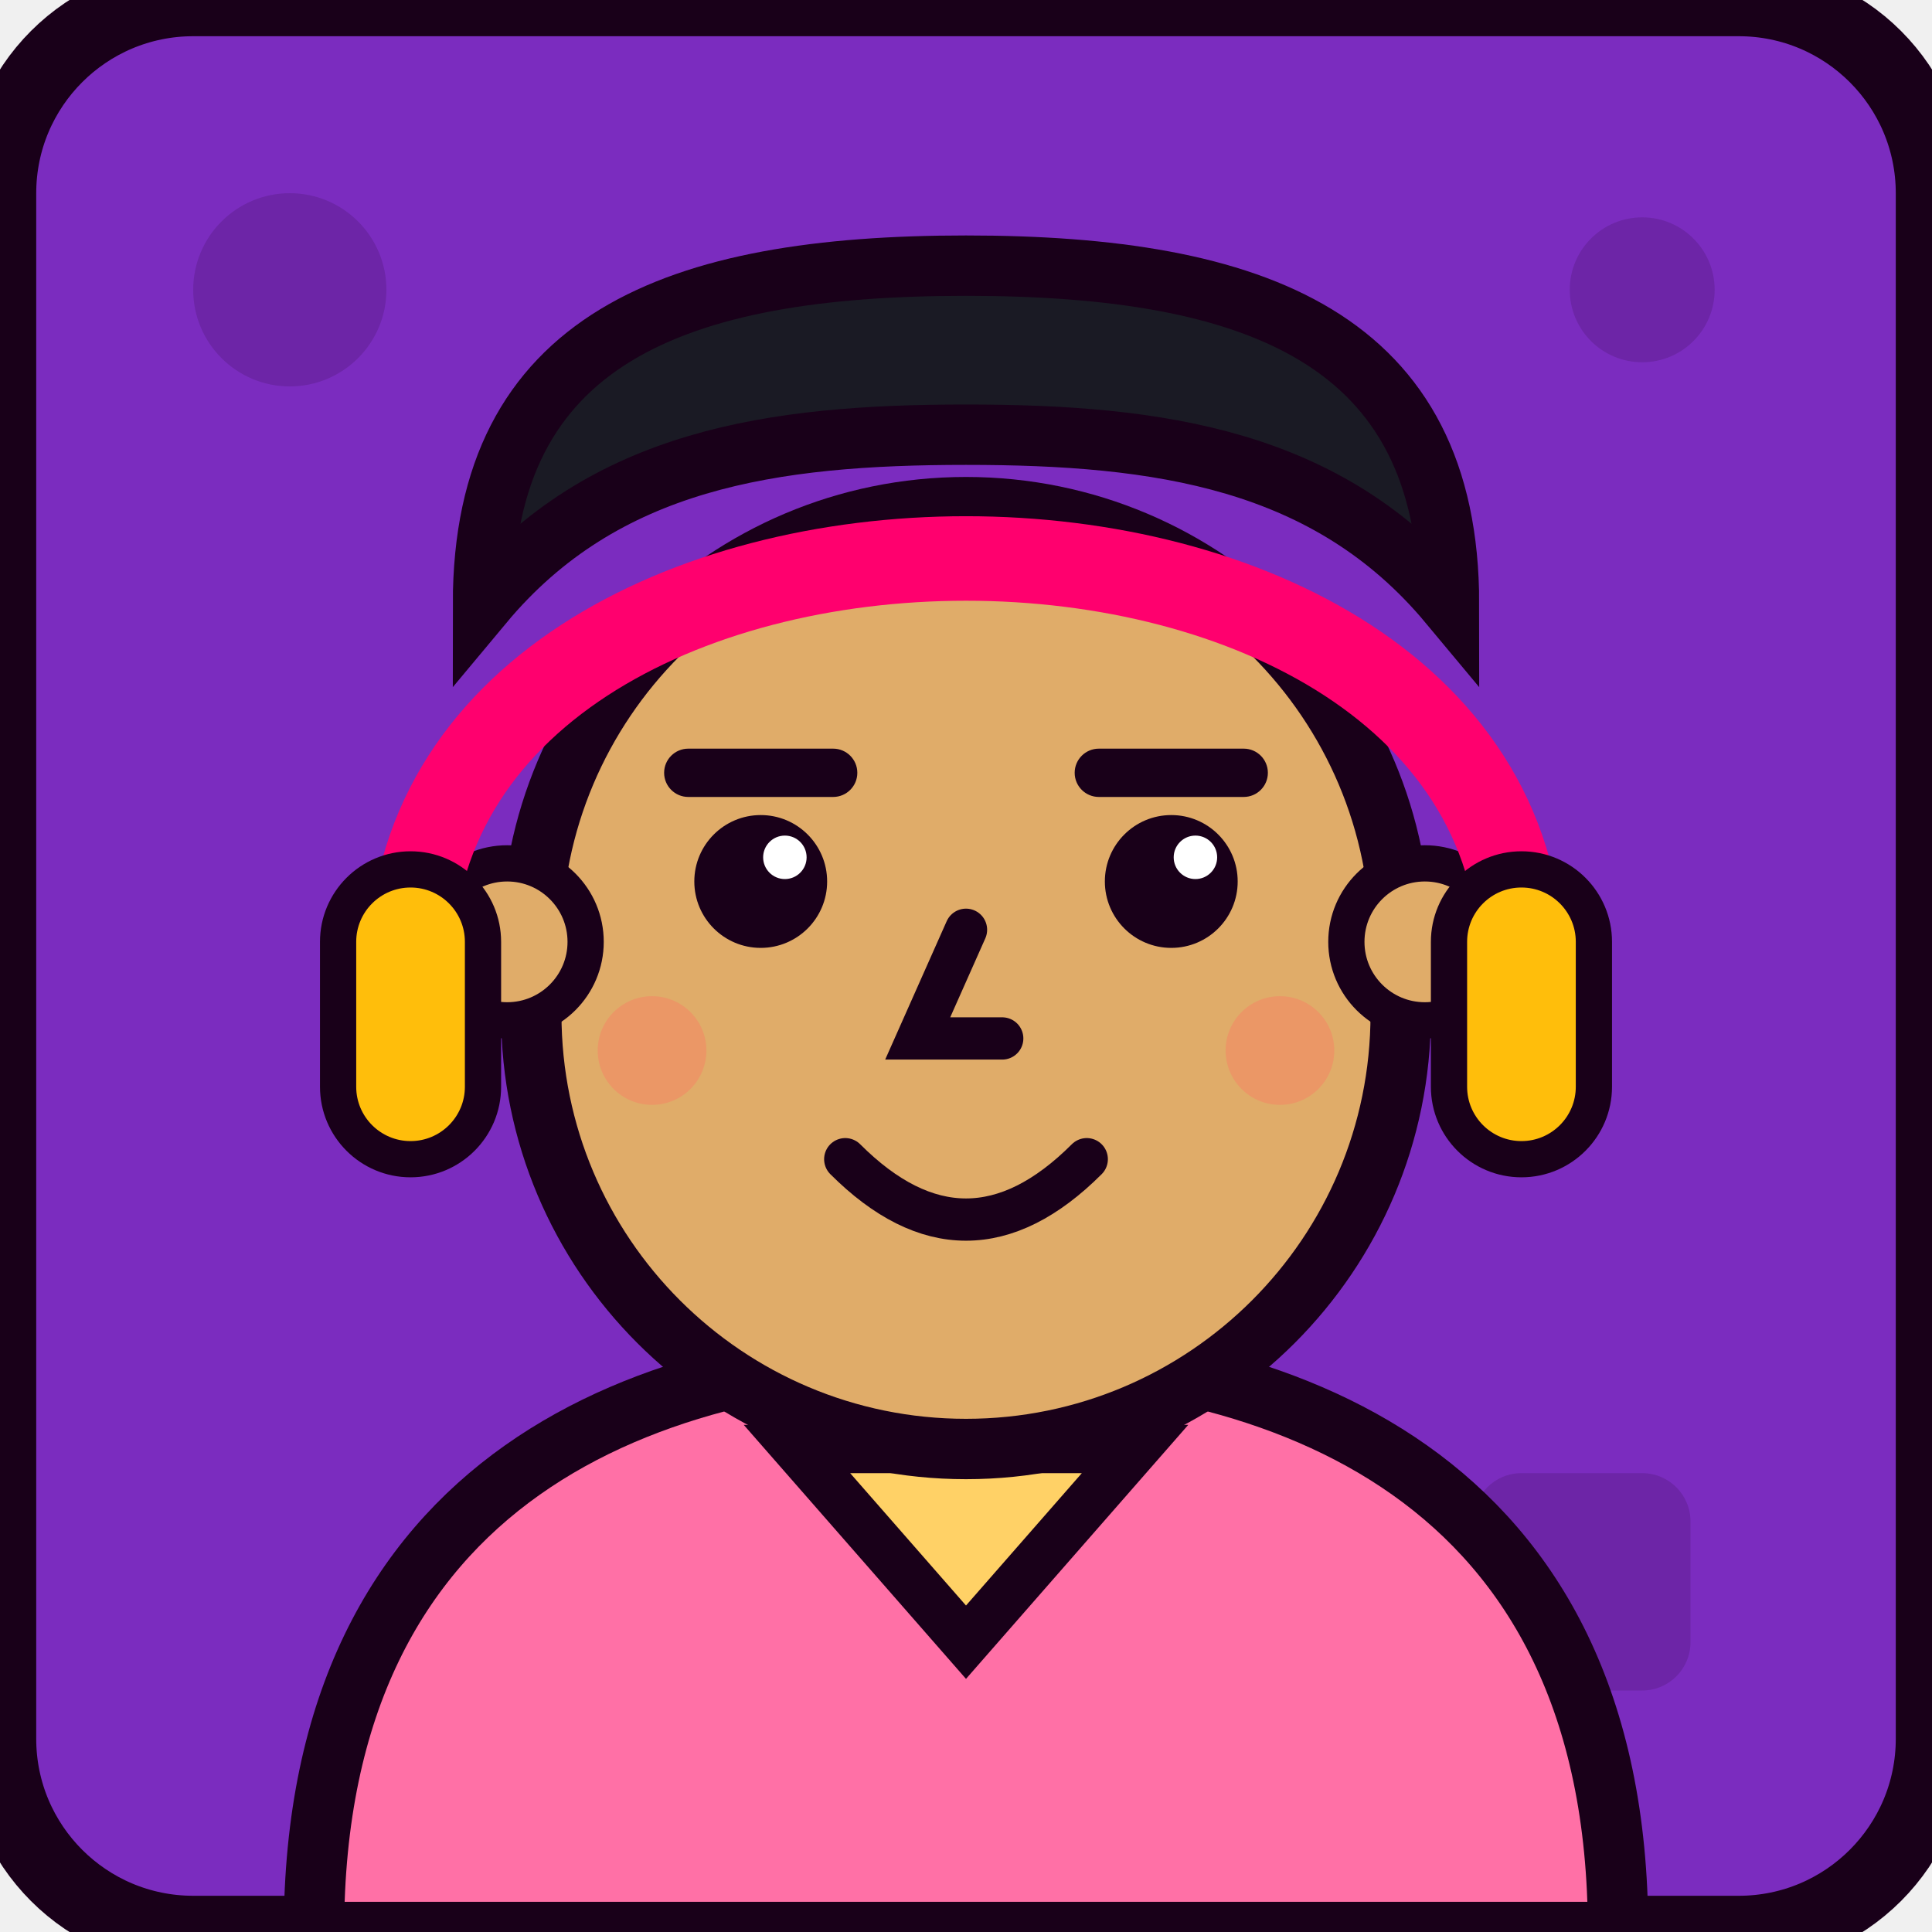
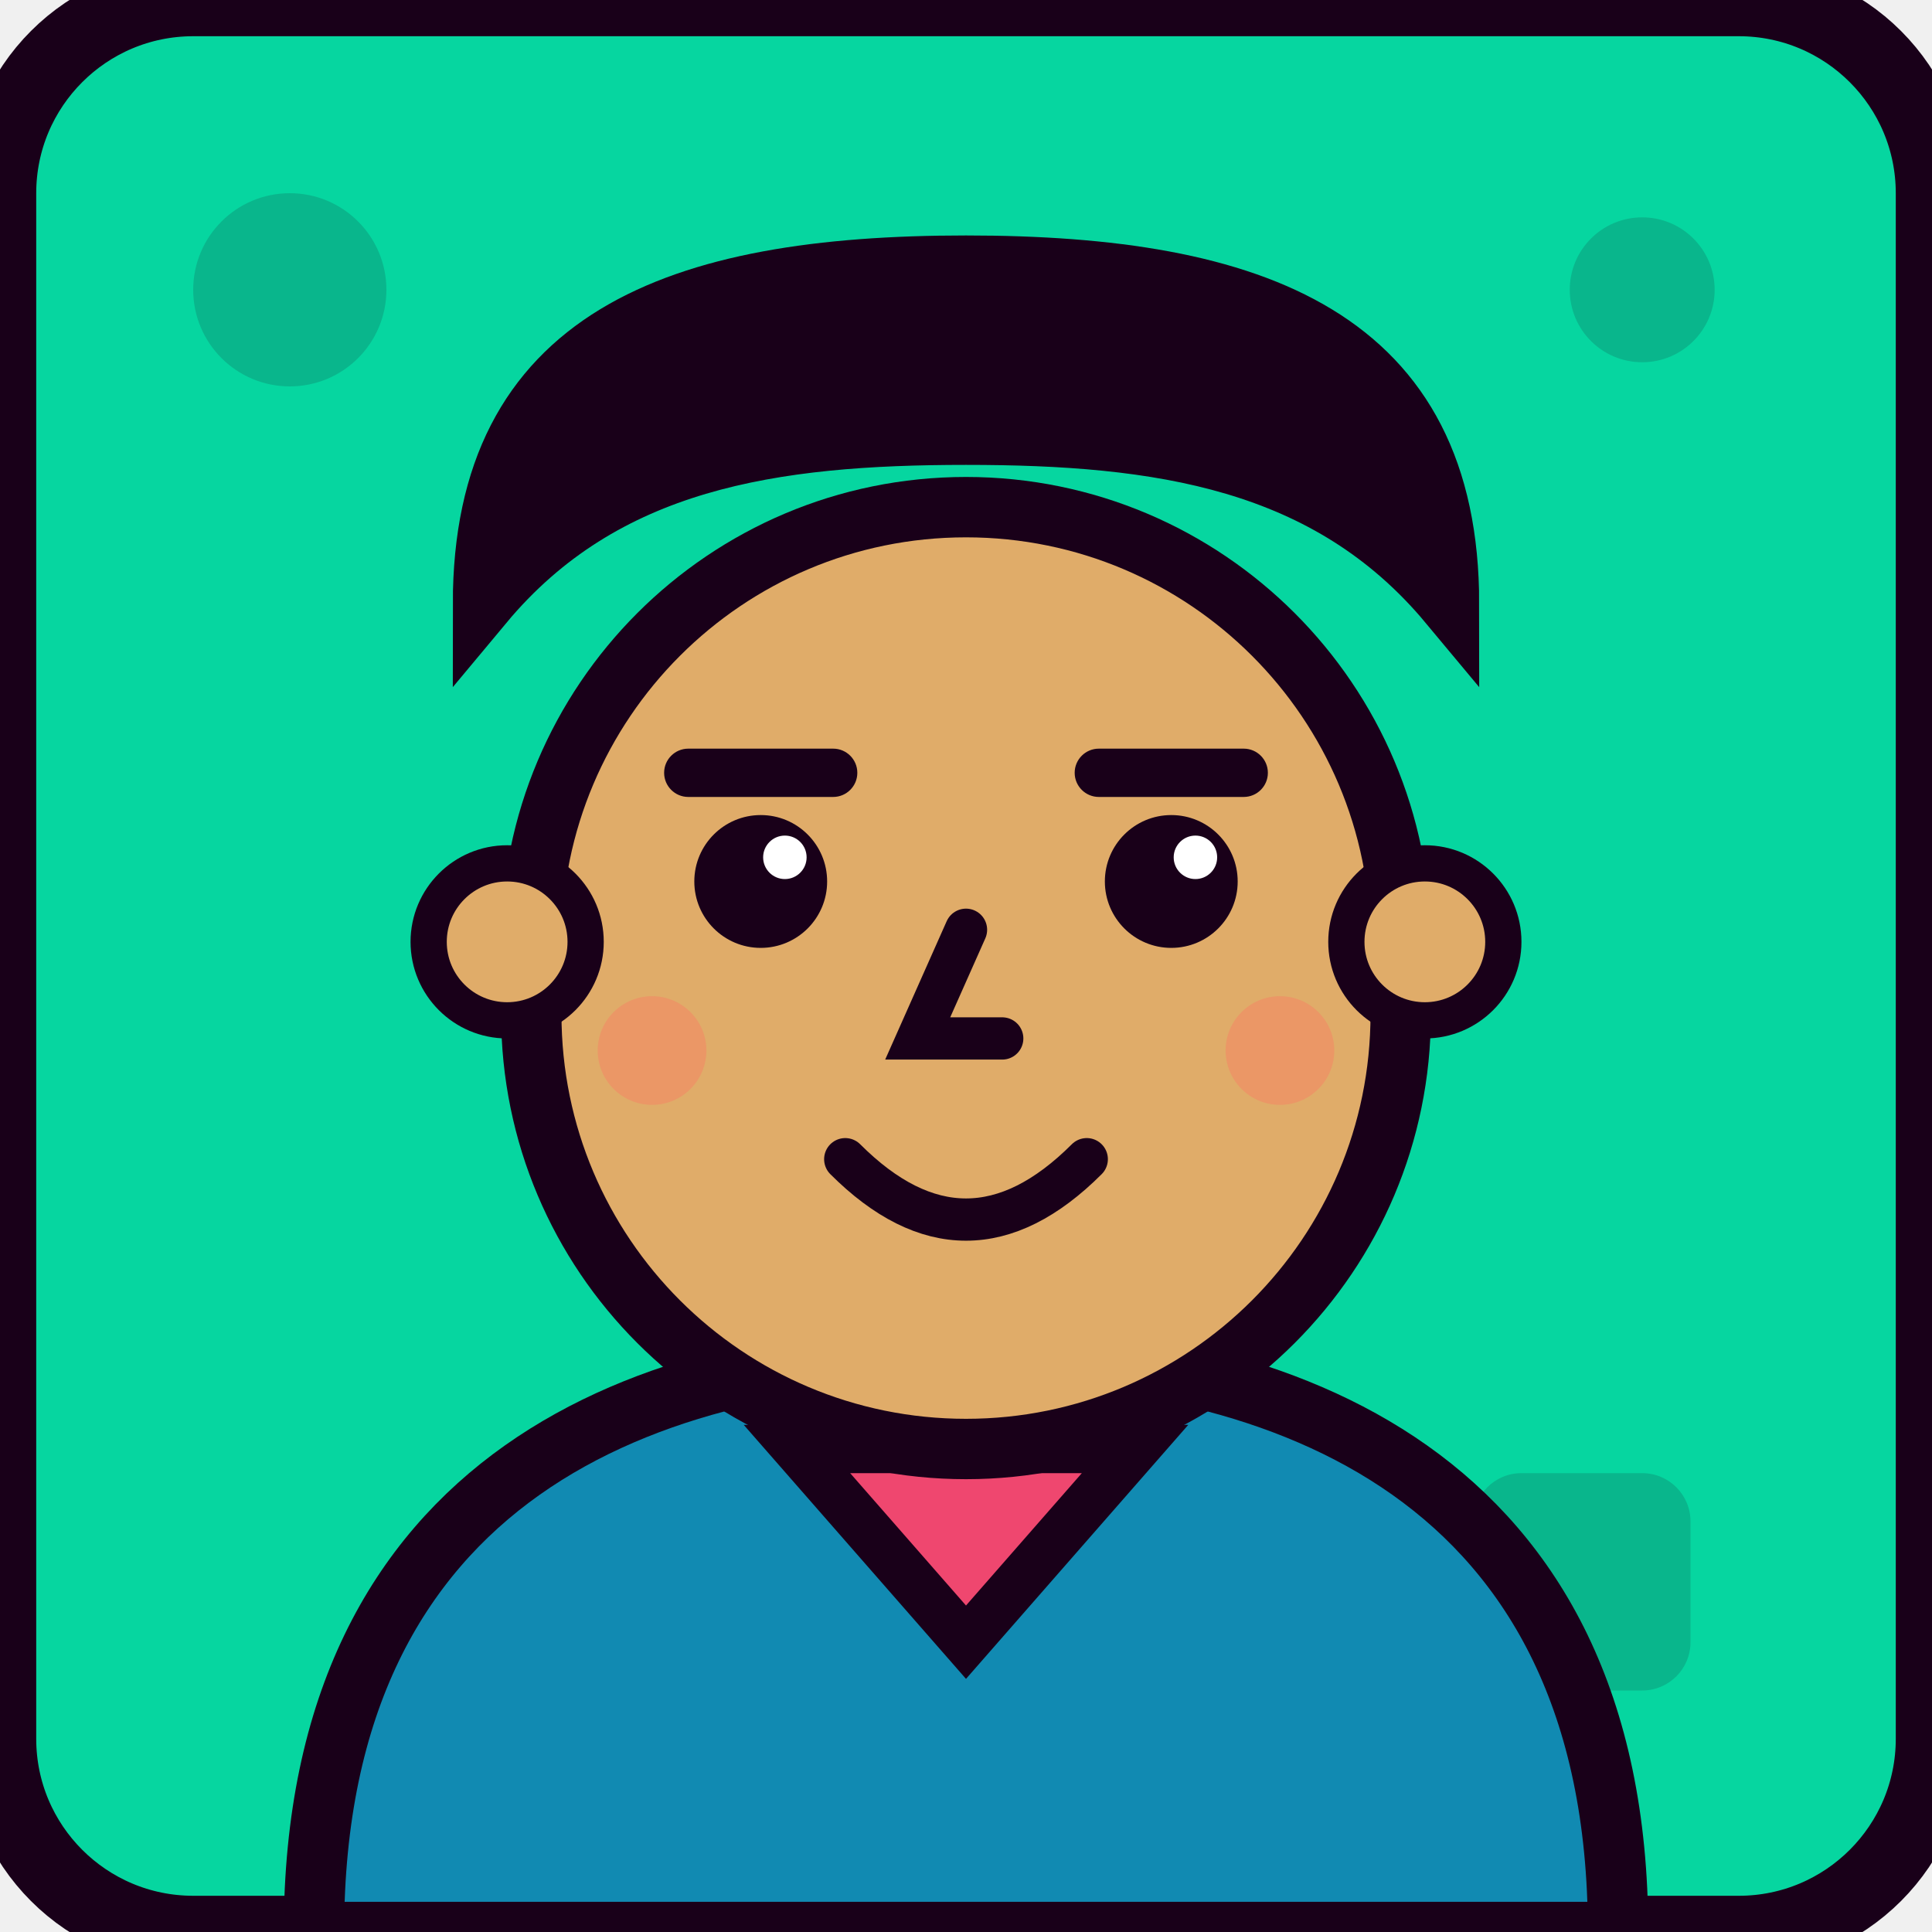
<svg xmlns="http://www.w3.org/2000/svg" viewBox="0 0 160 160" width="100%" height="100%">
-   <rect x="0" y="0" width="160" height="160" rx="16" fill="#7B2CBF" stroke="#190019" stroke-width="6" />
+   <rect x="0" y="0" width="160" height="160" rx="16" fill="#06D6A0" stroke="#190019" stroke-width="6" />
  <circle cx="24" cy="24" r="8" fill="#190019" opacity="0.15" />
  <circle cx="136" cy="24" r="6" fill="#190019" opacity="0.15" />
  <rect x="122" y="122" width="18" height="18" rx="4" fill="#190019" opacity="0.15" />
-   <path d="M 26 160 C 26 122, 54 112, 80 112 C 106 112, 134 122, 134 160 Z" fill="#FF70A6" stroke="#190019" stroke-width="5" />
-   <path d="M 66 120 L 80 136 L 94 120 Z" fill="#FFD166" stroke="#190019" stroke-width="4" />
+   <path d="M 26 160 C 26 122, 54 112, 80 112 C 106 112, 134 122, 134 160 Z" fill="#118AB2" stroke="#190019" stroke-width="5" />
+   <path d="M 66 120 L 80 136 L 94 120 Z" fill="#EF476F" stroke="#190019" stroke-width="4" />
  <rect x="44" y="42" width="72" height="78" rx="36" fill="#E0AC69" stroke="#190019" stroke-width="5" />
  <circle cx="42" cy="78" r="6.5" fill="#E0AC69" stroke="#190019" stroke-width="3" />
  <circle cx="118" cy="78" r="6.5" fill="#E0AC69" stroke="#190019" stroke-width="3" />
  <path d="M 80 77 L 76 86 L 83 86" fill="none" stroke="#190019" stroke-width="3.5" stroke-linecap="round" />
  <circle cx="54" cy="87" r="4.5" fill="#FF6F61" opacity="0.35" />
  <circle cx="106" cy="87" r="4.5" fill="#FF6F61" opacity="0.35" />
  <path d="M 70 96 Q 80 106 90 96" fill="none" stroke="#190019" stroke-width="3.5" stroke-linecap="round" />
  <circle cx="63" cy="73" r="5.5" fill="#190019" />
  <circle cx="97" cy="73" r="5.5" fill="#190019" />
  <circle cx="65" cy="71" r="1.8" fill="#FFFFFF" />
  <circle cx="99" cy="71" r="1.8" fill="#FFFFFF" />
  <rect x="55" y="62" width="16" height="4" rx="2" fill="#190019" />
  <rect x="89" y="62" width="16" height="4" rx="2" fill="#190019" />
-   <path d="M 40 50 C 40 28, 56 22, 80 22 C 104 22, 120 28, 120 50 C 110 38, 96 36, 80 36 C 64 36, 50 38, 40 50 Z" fill="#1A1A24" stroke="#190019" stroke-width="5" />
-   <path d="M 34 80 C 34 35, 126 35, 126 80" fill="none" stroke="#FF006E" stroke-width="7" />
-   <rect x="28" y="72" width="12" height="24" rx="6" fill="#FFBE0B" stroke="#190019" stroke-width="3" />
-   <rect x="120" y="72" width="12" height="24" rx="6" fill="#FFBE0B" stroke="#190019" stroke-width="3" />
+   <path d="M 40 50 C 40 28, 56 22, 80 22 C 104 22, 120 28, 120 50 C 110 38, 96 36, 80 36 C 64 36, 50 38, 40 50 Z" fill="#190019" stroke="#190019" stroke-width="5" />
</svg>
